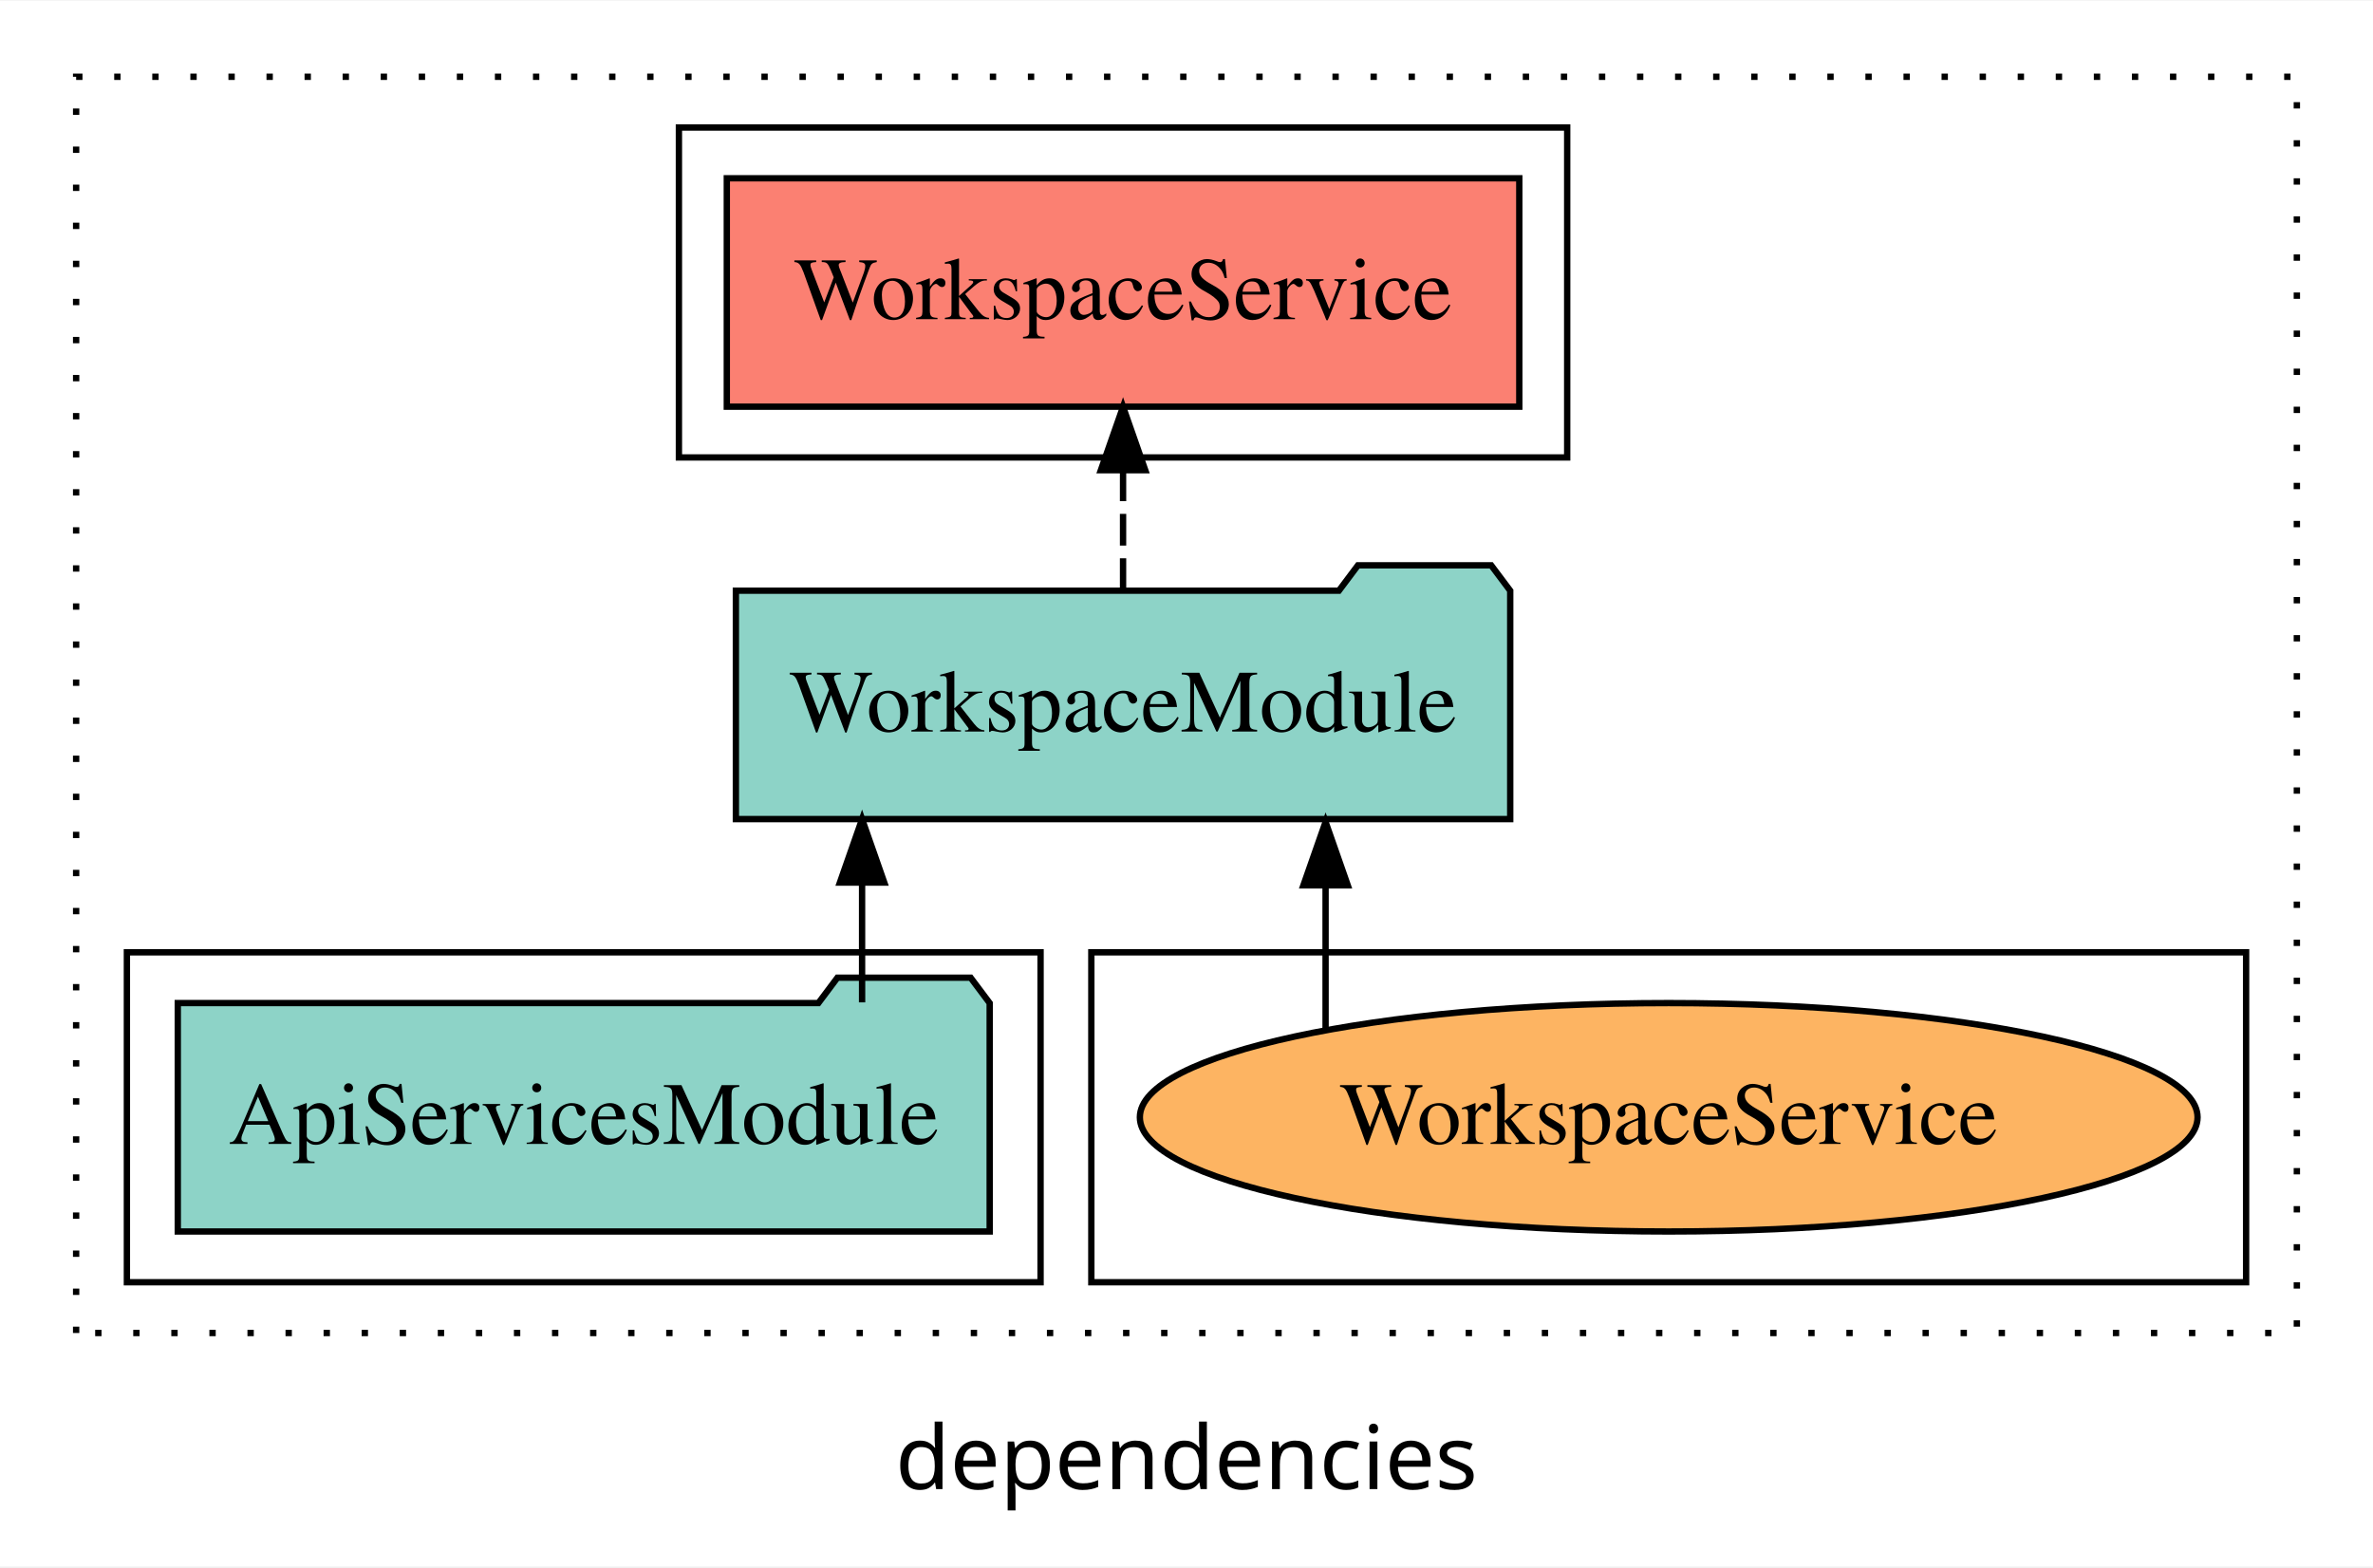
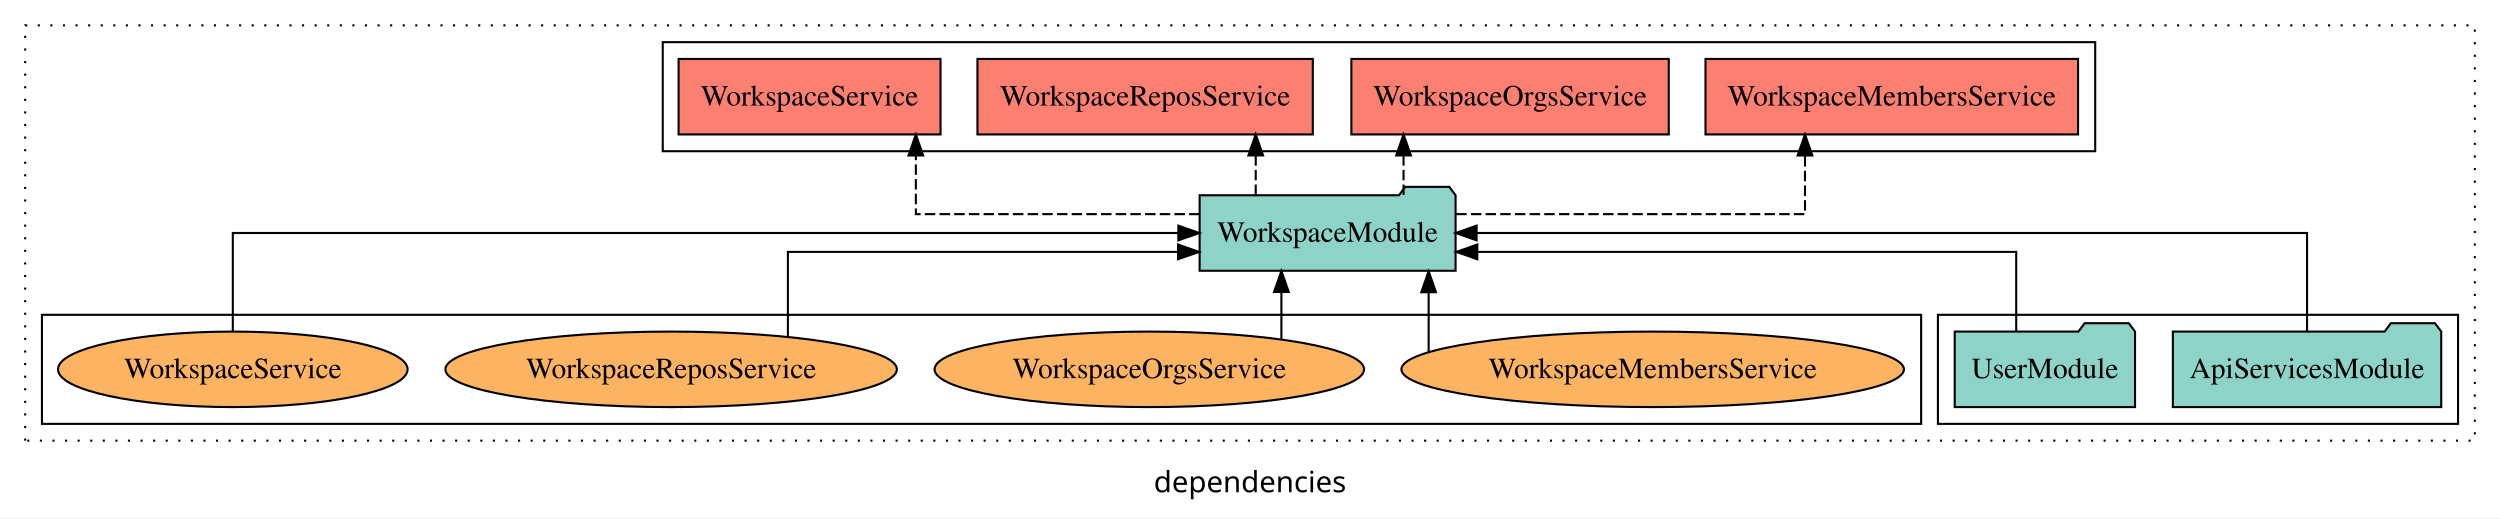
- <svg xmlns="http://www.w3.org/2000/svg" width="374pt" height="247pt" viewBox="0.00 0.00 374.00 246.80">
+ <svg xmlns="http://www.w3.org/2000/svg" width="1192pt" height="247pt" viewBox="0.00 0.00 1192.00 246.80">
  <g id="graph0" class="graph" transform="scale(1 1) rotate(0) translate(4 242.8)">
-     <polygon fill="white" stroke="transparent" points="-4,4 -4,-242.8 370,-242.8 370,4 -4,4" />
-     <text text-anchor="middle" x="183" y="-8.2" font-family="sans-serif" font-size="14.00">dependencies</text>
+     <polygon fill="white" stroke="transparent" points="-4,4 -4,-242.8 1188,-242.8 1188,4 -4,4" />
+     <text text-anchor="middle" x="592" y="-8.2" font-family="sans-serif" font-size="14.00">dependencies</text>
    <g id="clust1" class="cluster">
-       <polygon fill="none" stroke="black" stroke-dasharray="1,5" points="8,-32.8 8,-230.8 358,-230.8 358,-32.8 8,-32.8" />
+       <polygon fill="none" stroke="black" stroke-dasharray="1,5" points="8,-32.8 8,-230.8 1176,-230.8 1176,-32.8 8,-32.8" />
+     </g>
+     <g id="clust4" class="cluster">
+       <polygon fill="none" stroke="black" points="312,-170.8 312,-222.8 995,-222.8 995,-170.8 312,-170.8" />
+     </g>
+     <g id="clust3" class="cluster">
+       <polygon fill="none" stroke="black" points="920,-40.8 920,-92.8 1168,-92.8 1168,-40.8 920,-40.8" />
    </g>
    <g id="clust6" class="cluster">
-       <polygon fill="none" stroke="black" points="168,-40.8 168,-92.8 350,-92.8 350,-40.8 168,-40.8" />
-     </g>
-     <g id="clust3" class="cluster">
-       <polygon fill="none" stroke="black" points="16,-40.8 16,-92.8 160,-92.8 160,-40.8 16,-40.8" />
-     </g>
-     <g id="clust4" class="cluster">
-       <polygon fill="none" stroke="black" points="103,-170.8 103,-222.8 243,-222.8 243,-170.8 103,-170.8" />
+       <polygon fill="none" stroke="black" points="16,-40.8 16,-92.8 912,-92.8 912,-40.8 16,-40.8" />
    </g>
    <g id="node1" class="node">
-       <polygon fill="#8dd3c7" stroke="black" points="151.98,-84.8 148.98,-88.8 127.98,-88.8 124.98,-84.8 24.02,-84.8 24.02,-48.8 151.98,-48.8 151.98,-84.8" />
-       <text text-anchor="middle" x="88" y="-62.6" font-family="Times,serif" font-size="14.00">ApiServicesModule</text>
+       <polygon fill="#8dd3c7" stroke="black" points="1159.98,-84.8 1156.98,-88.8 1135.98,-88.8 1132.98,-84.8 1032.02,-84.8 1032.02,-48.8 1159.98,-48.8 1159.98,-84.8" />
+       <text text-anchor="middle" x="1096" y="-62.6" font-family="Times,serif" font-size="14.00">ApiServicesModule</text>
+     </g>
+     <g id="node3" class="node">
+       <polygon fill="#8dd3c7" stroke="black" points="690.02,-149.8 687.02,-153.8 666.02,-153.8 663.02,-149.8 567.98,-149.8 567.98,-113.8 690.02,-113.8 690.02,-149.8" />
+       <text text-anchor="middle" x="629" y="-127.6" font-family="Times,serif" font-size="14.00">WorkspaceModule</text>
+     </g>
+     <g id="edge1" class="edge">
+       <path fill="none" stroke="black" d="M1096,-84.91C1096,-104.14 1096,-131.8 1096,-131.8 1096,-131.8 700.05,-131.8 700.05,-131.8" />
+       <polygon fill="black" stroke="black" points="700.05,-128.3 690.05,-131.8 700.05,-135.3 700.05,-128.3" />
    </g>
    <g id="node2" class="node">
-       <polygon fill="#8dd3c7" stroke="black" points="234.02,-149.8 231.02,-153.8 210.02,-153.8 207.02,-149.8 111.98,-149.8 111.98,-113.8 234.02,-113.8 234.02,-149.8" />
-       <text text-anchor="middle" x="173" y="-127.6" font-family="Times,serif" font-size="14.00">WorkspaceModule</text>
-     </g>
-     <g id="edge1" class="edge">
-       <path fill="none" stroke="black" d="M131.87,-84.91C131.87,-84.91 131.87,-103.79 131.87,-103.79" />
-       <polygon fill="black" stroke="black" points="128.37,-103.79 131.87,-113.79 135.37,-103.79 128.37,-103.79" />
-     </g>
-     <g id="node3" class="node">
-       <polygon fill="#fb8072" stroke="black" points="235.45,-214.8 110.55,-214.8 110.55,-178.8 235.45,-178.8 235.45,-214.8" />
-       <text text-anchor="middle" x="173" y="-192.6" font-family="Times,serif" font-size="14.00">WorkspaceService </text>
+       <polygon fill="#8dd3c7" stroke="black" points="1013.99,-84.8 1010.99,-88.8 989.99,-88.8 986.99,-84.8 928.01,-84.8 928.01,-48.8 1013.99,-48.8 1013.99,-84.8" />
+       <text text-anchor="middle" x="971" y="-62.6" font-family="Times,serif" font-size="14.00">UserModule</text>
    </g>
    <g id="edge2" class="edge">
-       <path fill="none" stroke="black" stroke-dasharray="5,2" d="M173,-149.91C173,-149.91 173,-168.79 173,-168.79" />
-       <polygon fill="black" stroke="black" points="169.5,-168.79 173,-178.79 176.5,-168.79 169.5,-168.79" />
+       <path fill="none" stroke="black" d="M957.33,-84.83C957.33,-101.2 957.33,-122.8 957.33,-122.8 957.33,-122.8 700.37,-122.8 700.37,-122.8" />
+       <polygon fill="black" stroke="black" points="700.37,-119.3 690.37,-122.8 700.37,-126.3 700.37,-119.3" />
    </g>
    <g id="node4" class="node">
-       <ellipse fill="#fdb462" stroke="black" cx="259" cy="-66.8" rx="83.35" ry="18" />
-       <text text-anchor="middle" x="259" y="-62.6" font-family="Times,serif" font-size="14.00">WorkspaceService</text>
+       <polygon fill="#fb8072" stroke="black" points="986.82,-214.8 809.18,-214.8 809.18,-178.8 986.82,-178.8 986.82,-214.8" />
+       <text text-anchor="middle" x="898" y="-192.6" font-family="Times,serif" font-size="14.00">WorkspaceMembersService </text>
    </g>
    <g id="edge3" class="edge">
-       <path fill="none" stroke="black" d="M204.92,-80.58C204.92,-80.58 204.92,-103.35 204.92,-103.35" />
-       <polygon fill="black" stroke="black" points="201.42,-103.35 204.92,-113.35 208.42,-103.35 201.42,-103.35" />
+       <path fill="none" stroke="black" stroke-dasharray="5,2" d="M690.3,-140.8C757.71,-140.8 856.62,-140.8 856.62,-140.8 856.62,-140.8 856.62,-168.77 856.62,-168.77" />
+       <polygon fill="black" stroke="black" points="853.12,-168.77 856.62,-178.77 860.12,-168.77 853.12,-168.77" />
+     </g>
+     <g id="node5" class="node">
+       <polygon fill="#fb8072" stroke="black" points="791.67,-214.8 640.33,-214.8 640.33,-178.8 791.67,-178.8 791.67,-214.8" />
+       <text text-anchor="middle" x="716" y="-192.6" font-family="Times,serif" font-size="14.00">WorkspaceOrgsService </text>
+     </g>
+     <g id="edge4" class="edge">
+       <path fill="none" stroke="black" stroke-dasharray="5,2" d="M665.21,-149.91C665.21,-149.91 665.21,-168.79 665.21,-168.79" />
+       <polygon fill="black" stroke="black" points="661.71,-168.79 665.21,-178.79 668.71,-168.79 661.71,-168.79" />
+     </g>
+     <g id="node6" class="node">
+       <polygon fill="#fb8072" stroke="black" points="621.95,-214.8 462.05,-214.8 462.05,-178.8 621.95,-178.8 621.95,-214.8" />
+       <text text-anchor="middle" x="542" y="-192.6" font-family="Times,serif" font-size="14.00">WorkspaceReposService </text>
+     </g>
+     <g id="edge5" class="edge">
+       <path fill="none" stroke="black" stroke-dasharray="5,2" d="M594.73,-149.91C594.73,-149.91 594.73,-168.79 594.73,-168.79" />
+       <polygon fill="black" stroke="black" points="591.23,-168.79 594.73,-178.79 598.23,-168.79 591.23,-168.79" />
+     </g>
+     <g id="node7" class="node">
+       <polygon fill="#fb8072" stroke="black" points="444.45,-214.8 319.55,-214.8 319.55,-178.8 444.45,-178.8 444.45,-214.8" />
+       <text text-anchor="middle" x="382" y="-192.6" font-family="Times,serif" font-size="14.00">WorkspaceService </text>
+     </g>
+     <g id="edge6" class="edge">
+       <path fill="none" stroke="black" stroke-dasharray="5,2" d="M567.96,-140.8C510.33,-140.8 432.68,-140.8 432.68,-140.8 432.68,-140.8 432.68,-168.77 432.68,-168.77" />
+       <polygon fill="black" stroke="black" points="429.18,-168.77 432.68,-178.77 436.18,-168.77 429.18,-168.77" />
+     </g>
+     <g id="node8" class="node">
+       <ellipse fill="#fdb462" stroke="black" cx="784" cy="-66.8" rx="119.8" ry="18" />
+       <text text-anchor="middle" x="784" y="-62.6" font-family="Times,serif" font-size="14.00">WorkspaceMembersService</text>
+     </g>
+     <g id="edge7" class="edge">
+       <path fill="none" stroke="black" d="M677.18,-75.03C677.18,-75.03 677.18,-103.56 677.18,-103.56" />
+       <polygon fill="black" stroke="black" points="673.68,-103.56 677.18,-113.56 680.68,-103.56 673.68,-103.56" />
+     </g>
+     <g id="node9" class="node">
+       <ellipse fill="#fdb462" stroke="black" cx="544" cy="-66.8" rx="102.4" ry="18" />
+       <text text-anchor="middle" x="544" y="-62.6" font-family="Times,serif" font-size="14.00">WorkspaceOrgsService</text>
+     </g>
+     <g id="edge8" class="edge">
+       <path fill="none" stroke="black" d="M606.97,-81.23C606.97,-81.23 606.97,-103.69 606.97,-103.69" />
+       <polygon fill="black" stroke="black" points="603.47,-103.69 606.97,-113.69 610.47,-103.69 603.47,-103.69" />
+     </g>
+     <g id="node10" class="node">
+       <ellipse fill="#fdb462" stroke="black" cx="316" cy="-66.8" rx="107.64" ry="18" />
+       <text text-anchor="middle" x="316" y="-62.6" font-family="Times,serif" font-size="14.00">WorkspaceReposService</text>
+     </g>
+     <g id="edge9" class="edge">
+       <path fill="none" stroke="black" d="M371.67,-82.4C371.67,-98.97 371.67,-122.8 371.67,-122.8 371.67,-122.8 557.69,-122.8 557.69,-122.8" />
+       <polygon fill="black" stroke="black" points="557.69,-126.3 567.69,-122.8 557.69,-119.3 557.69,-126.3" />
+     </g>
+     <g id="node11" class="node">
+       <ellipse fill="#fdb462" stroke="black" cx="107" cy="-66.8" rx="83.35" ry="18" />
+       <text text-anchor="middle" x="107" y="-62.6" font-family="Times,serif" font-size="14.00">WorkspaceService</text>
+     </g>
+     <g id="edge10" class="edge">
+       <path fill="none" stroke="black" d="M107,-84.91C107,-104.14 107,-131.8 107,-131.8 107,-131.8 557.84,-131.8 557.84,-131.8" />
+       <polygon fill="black" stroke="black" points="557.84,-135.3 567.84,-131.8 557.84,-128.3 557.84,-135.3" />
    </g>
  </g>
</svg>
